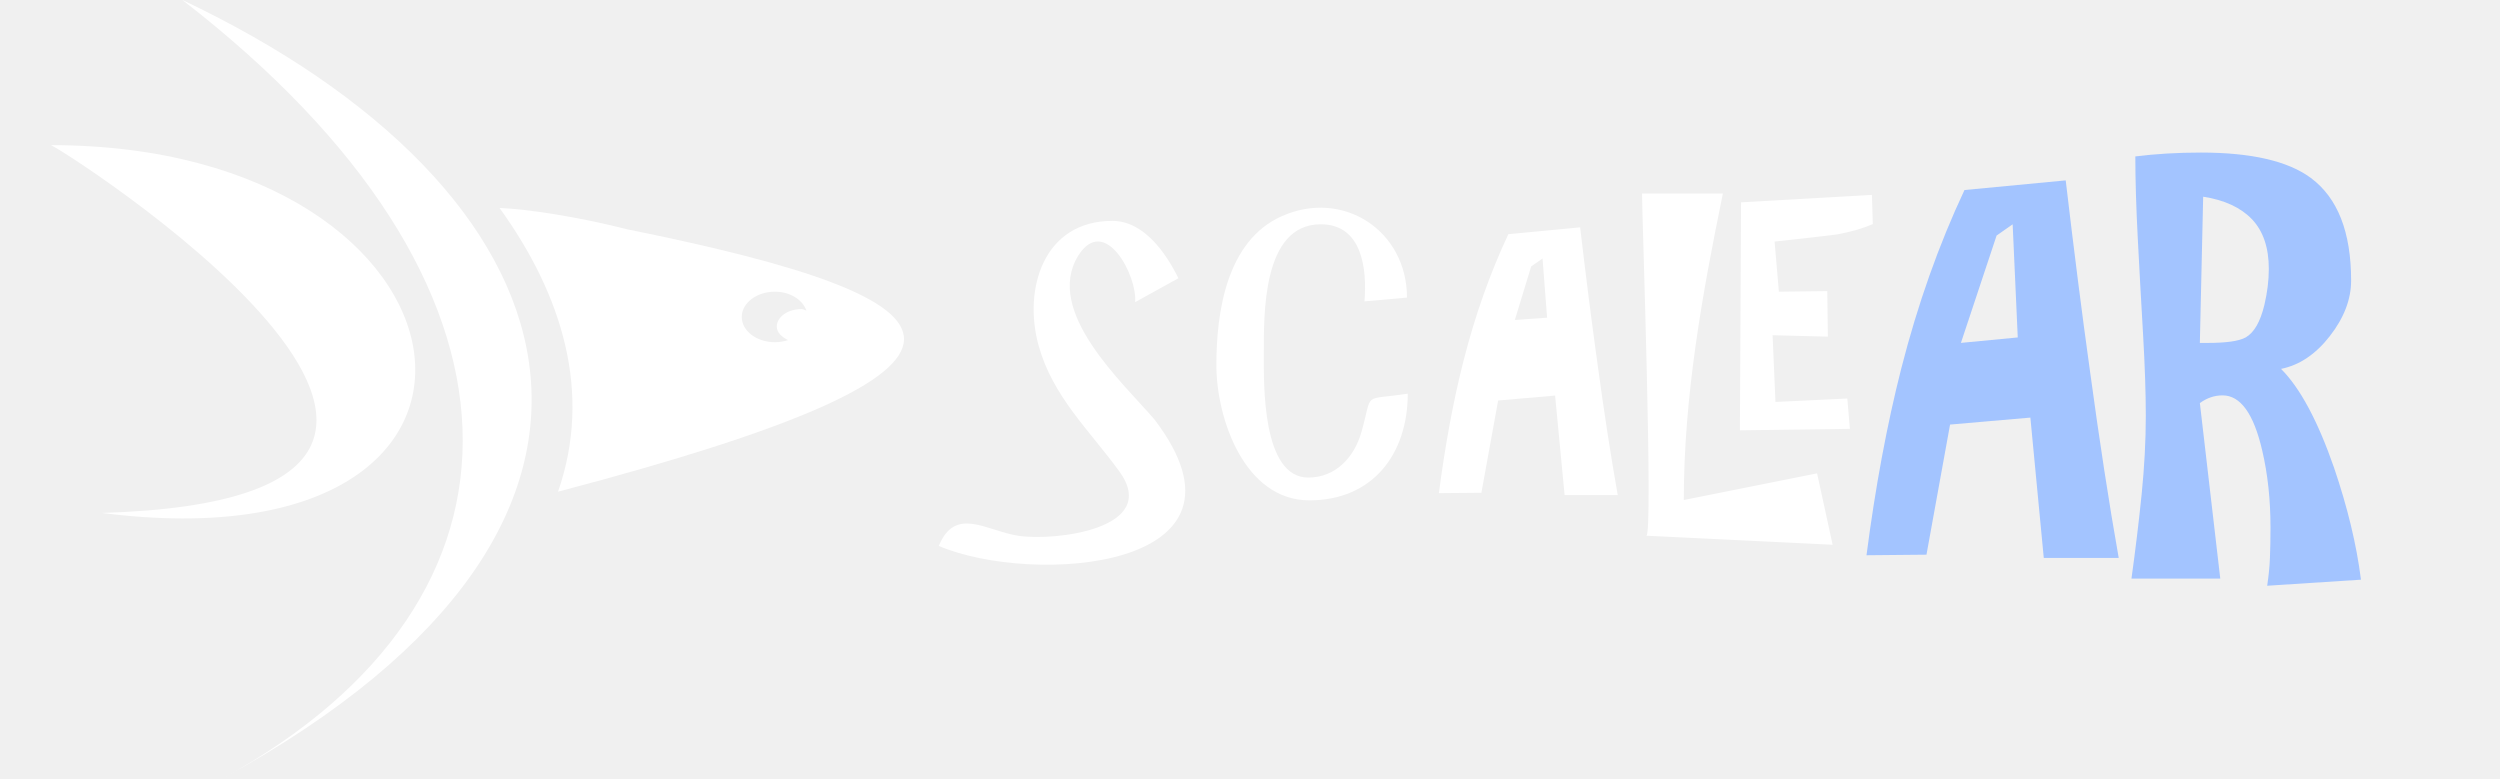
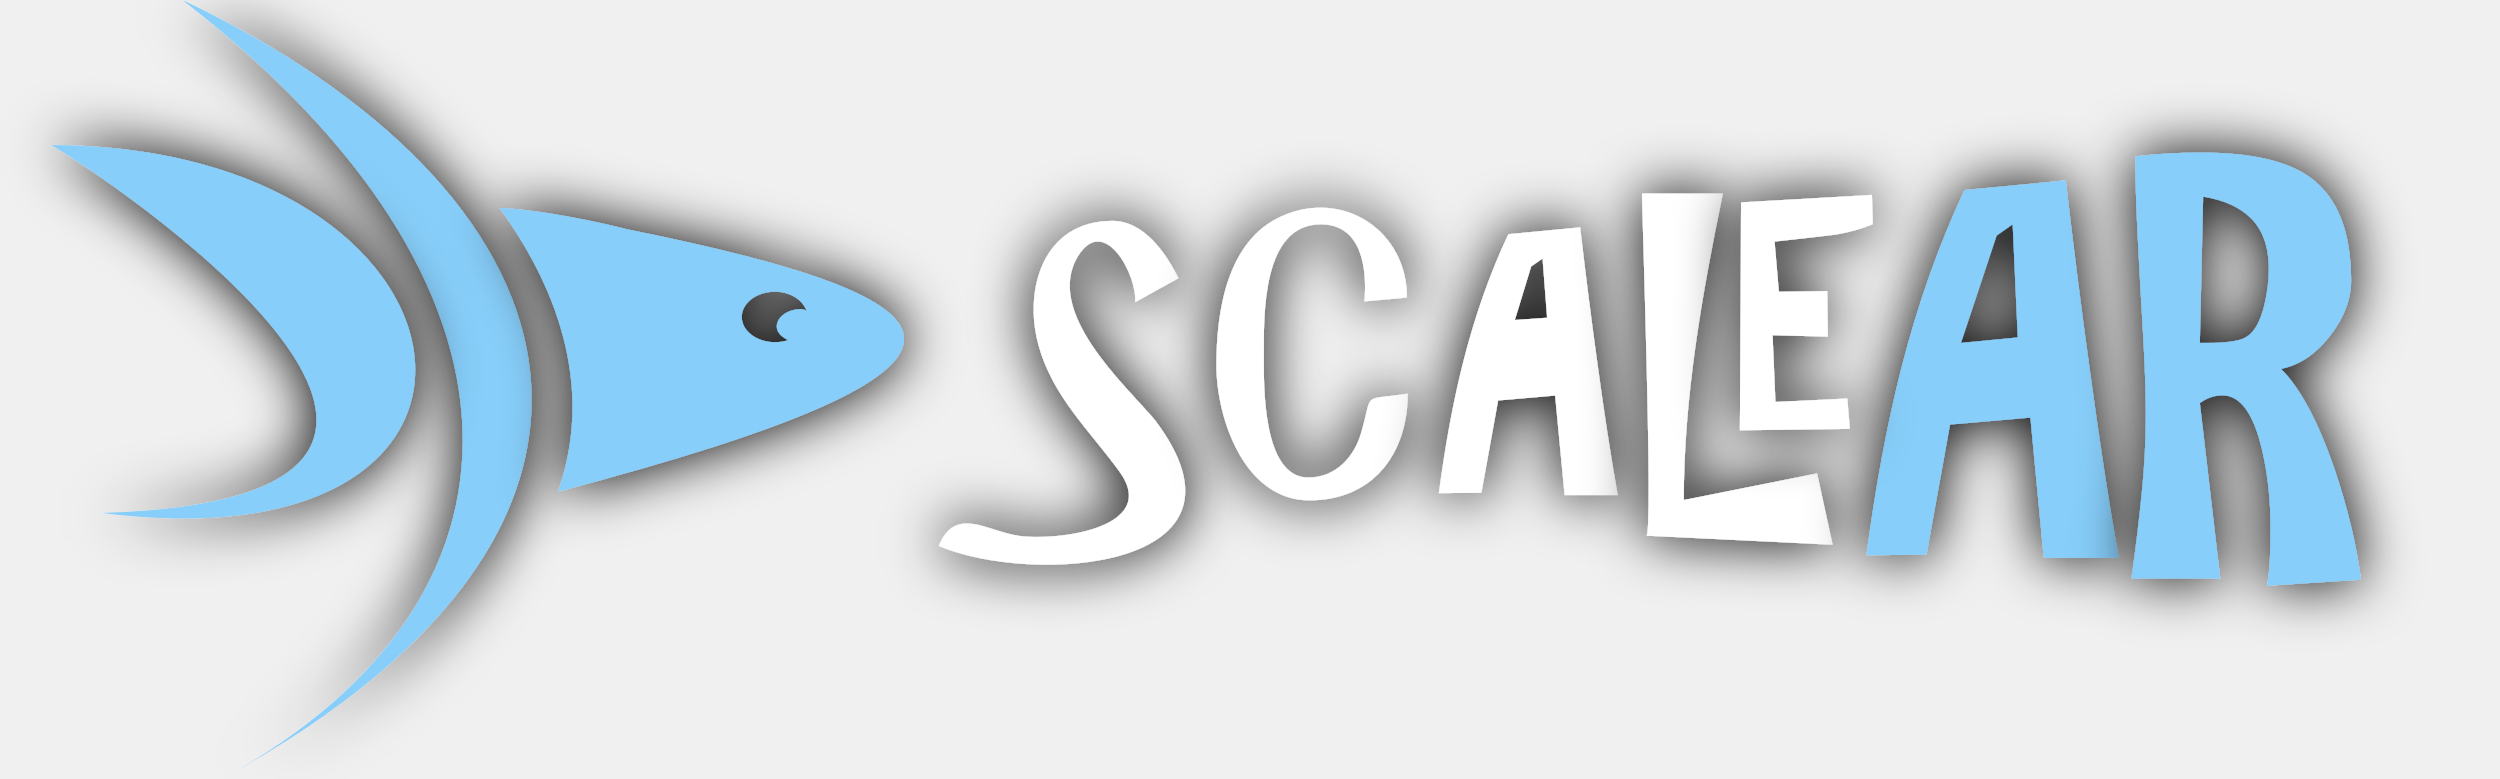
<svg xmlns="http://www.w3.org/2000/svg" version="1.1" id="Layer_1" x="0px" y="0px" width="171.833px" height="53.489px" viewBox="0 2.505 171.833 53.489" enable-background="new 0 2.505 171.833 53.489" xml:space="preserve">
-   <g>
-     <path fill="#FFFFFF" d="M76.454,17.687c2.173,0,3.697,2.227,4.542,3.942c-0.992,0.548-1.984,1.096-2.976,1.644   c0.168-1.807-2.093-6.094-3.916-3.185c-2.352,3.835,3.092,8.731,5.247,11.25c7.904,10.37-8.426,11.432-14.825,8.69   c1.14-2.766,3.277-1.03,5.475-0.696c2.509,0.381,9.807-0.481,6.929-4.433c-2.072-2.845-4.575-5.141-5.546-8.651   C70.319,22.402,71.704,17.687,76.454,17.687C77.393,17.687,74.975,17.687,76.454,17.687z" />
-     <path fill="#FFFFFF" d="M83.605,27.604c0-3.643,0.701-8.541,4.48-10.233c4.232-1.896,8.622,0.989,8.622,5.587   c-0.975,0.087-1.949,0.174-2.924,0.261c0.186-2.21-0.148-5.298-3.002-5.298c-4.054,0-3.914,6.287-3.914,9.005   c0,1.937-0.133,8.404,3.053,8.404c1.883,0,3.163-1.395,3.654-3.125c0.813-2.862-0.011-2.146,3.186-2.643   c0,4.153-2.416,7.334-6.76,7.334C85.539,36.896,83.605,31.277,83.605,27.604C83.605,24.611,83.605,29.761,83.605,27.604z" />
-     <path fill="#FFFFFF" d="M101.821,36.375L98.899,36.4c0.436-3.341,1-6.376,1.696-9.108c0.8-3.132,1.827-6.029,3.079-8.692   l4.934-0.469c0.4,3.41,0.792,6.49,1.174,9.238c0.469,3.462,0.94,6.517,1.41,9.162h-3.652l-0.653-6.838l-3.915,0.339L101.821,36.375   z M104.12,24.498l2.217-0.156l-0.313-4.071l-0.782,0.548L104.12,24.498z" />
-     <path fill="#FFFFFF" d="M124.894,35.042c0.356,1.636,0.713,3.271,1.069,4.906c-4.269-0.207-8.536-0.414-12.805-0.621   c0.48,0.023-0.297-22.158-0.297-23.52c1.853,0,3.706,0,5.559,0c-1.426,6.927-2.687,13.967-2.687,21.063   C118.788,36.261,121.84,35.652,124.894,35.042L124.894,35.042z" />
-     <path fill="#A3C4FF" d="M132.413,40.63l-4.123,0.039c0.613-4.711,1.412-8.994,2.393-12.846c1.129-4.417,2.578-8.502,4.342-12.257   l6.958-0.663c0.565,4.811,1.118,9.153,1.657,13.028c0.662,4.885,1.324,9.191,1.986,12.921h-5.151l-0.921-9.644l-5.52,0.479   L132.413,40.63z M134.781,26.073l3.906-0.375l-0.351-7.776l-1.104,0.773L134.781,26.073z" />
-     <path fill="#A3C4FF" d="M162.277,42.349l-6.446,0.416c0.102-0.684,0.166-1.314,0.188-1.896c0.024-0.584,0.04-1.275,0.04-2.086   c0-1.923-0.189-3.693-0.569-5.31c-0.583-2.528-1.491-3.793-2.729-3.793c-0.557,0-1.076,0.179-1.557,0.531l1.402,12.062h-6.104   c0.277-1.998,0.512-3.932,0.701-5.803c0.188-1.872,0.285-3.668,0.285-5.387c0-1.565-0.064-3.438-0.189-5.614   c-0.127-2.174-0.248-4.354-0.361-6.541c-0.114-2.187-0.17-4.08-0.17-5.671c1.391-0.176,2.896-0.266,4.512-0.266   c3.465,0,5.98,0.583,7.551,1.744c1.844,1.367,2.769,3.718,2.769,7.055c0,1.289-0.487,2.561-1.461,3.813   c-0.972,1.251-2.093,2.003-3.356,2.257c1.314,1.315,2.527,3.578,3.643,6.79C161.354,37.378,161.975,39.946,162.277,42.349z    M151.431,16.025l-0.228,10.05h0.53c1.291,0,2.162-0.124,2.617-0.377c0.583-0.33,1.01-1.076,1.289-2.239   c0.202-0.859,0.304-1.682,0.304-2.466c0-1.466-0.386-2.603-1.154-3.414C154.016,16.771,152.897,16.251,151.431,16.025z" />
-   </g>
-   <g>
-     <path fill="#FFFFFF" d="M12.536,2.505C37.753,22,37.729,43.723,15.333,55.994C47.92,38.14,39.733,15.386,12.536,2.505z" />
-   </g>
-   <path fill="#FFFFFF" d="M3.479,12.481c30.489,0,34.912,29.296,3.529,25.281C42.246,36.703,3.22,12.038,3.479,12.481  C6.08,12.481,3.479,12.481,3.479,12.481z" />
-   <path fill="#FFFFFF" d="M43.111,18.267c-3.452-0.877-6.874-1.39-8.777-1.468c4.337,6,6.38,12.729,4.021,19.501  C71.354,27.626,67.183,23.126,43.111,18.267z M55.091,23.748c-0.939,0-1.7,0.538-1.7,1.201c0,0.408,0.335,0.714,0.776,0.932  c-0.279,0.093-0.584,0.145-0.905,0.145c-1.259,0-2.279-0.778-2.279-1.734c0-0.959,1.021-1.738,2.279-1.738  c1.054,0,1.9,0.556,2.166,1.295C55.306,23.828,55.223,23.748,55.091,23.748z" />
-   <g>
-     <path fill="#FFFFFF" d="M119.668,16.413l8.996-0.512l0.06,2.008c-0.708,0.302-1.529,0.538-2.46,0.708   c-0.236,0.04-1.667,0.204-4.291,0.492l0.295,3.445l3.327-0.04l0.04,3.13l-3.799-0.098l0.197,4.586l4.939-0.236l0.177,2.086   l-7.56,0.1L119.668,16.413z" />
-   </g>
+   <defs>
+     <filter id="shadow" x="-1" y="-1" width="300%" height="300%">
+       <feOffset result="offOut" in="SourceAlpha" dx="0" dy="0" />
+       <feGaussianBlur result="blurOut" in="offOut" stdDeviation="2" />
+       <feBlend in="SourceGraphic" in2="blurOut" mode="normal" />
+     </filter>
+   </defs>
+   <path filter="url(#shadow)" fill="#FFFFFF" d="M76.454,17.687c2.173,0,3.697,2.227,4.542,3.942c-0.992,0.548-1.984,1.096-2.976,1.644   c0.168-1.807-2.093-6.094-3.916-3.185c-2.352,3.835,3.092,8.731,5.247,11.25c7.904,10.37-8.426,11.432-14.825,8.69   c1.14-2.766,3.277-1.03,5.475-0.696c2.509,0.381,9.807-0.481,6.929-4.433c-2.072-2.845-4.575-5.141-5.546-8.651   C70.319,22.402,71.704,17.687,76.454,17.687C77.393,17.687,74.975,17.687,76.454,17.687z" />
+   <path filter="url(#shadow)" fill="#FFFFFF" d="M83.605,27.604c0-3.643,0.701-8.541,4.48-10.233c4.232-1.896,8.622,0.989,8.622,5.587   c-0.975,0.087-1.949,0.174-2.924,0.261c0.186-2.21-0.148-5.298-3.002-5.298c-4.054,0-3.914,6.287-3.914,9.005   c0,1.937-0.133,8.404,3.053,8.404c1.883,0,3.163-1.395,3.654-3.125c0.813-2.862-0.011-2.146,3.186-2.643   c0,4.153-2.416,7.334-6.76,7.334C85.539,36.896,83.605,31.277,83.605,27.604C83.605,24.611,83.605,29.761,83.605,27.604z" />
+   <path filter="url(#shadow)" fill="#FFFFFF" d="M101.821,36.375L98.899,36.4c0.436-3.341,1-6.376,1.696-9.108c0.8-3.132,1.827-6.029,3.079-8.692   l4.934-0.469c0.4,3.41,0.792,6.49,1.174,9.238c0.469,3.462,0.94,6.517,1.41,9.162h-3.652l-0.653-6.838l-3.915,0.339L101.821,36.375   z M104.12,24.498l2.217-0.156l-0.313-4.071l-0.782,0.548L104.12,24.498z" />
+   <path filter="url(#shadow)" fill="#FFFFFF" d="M124.894,35.042c0.356,1.636,0.713,3.271,1.069,4.906c-4.269-0.207-8.536-0.414-12.805-0.621   c0.48,0.023-0.297-22.158-0.297-23.52c1.853,0,3.706,0,5.559,0c-1.426,6.927-2.687,13.967-2.687,21.063   C118.788,36.261,121.84,35.652,124.894,35.042L124.894,35.042z" />
+   <path filter="url(#shadow)" fill="#87CEFA" d="M132.413,40.63l-4.123,0.039c0.613-4.711,1.412-8.994,2.393-12.846c1.129-4.417,2.578-8.502,4.342-12.257   l6.958-0.663c0.565,4.811,1.118,9.153,1.657,13.028c0.662,4.885,1.324,9.191,1.986,12.921h-5.151l-0.921-9.644l-5.52,0.479   L132.413,40.63z M134.781,26.073l3.906-0.375l-0.351-7.776l-1.104,0.773L134.781,26.073z" />
+   <path filter="url(#shadow)" fill="#87CEFA" d="M162.277,42.349l-6.446,0.416c0.102-0.684,0.166-1.314,0.188-1.896c0.024-0.584,0.04-1.275,0.04-2.086   c0-1.923-0.189-3.693-0.569-5.31c-0.583-2.528-1.491-3.793-2.729-3.793c-0.557,0-1.076,0.179-1.557,0.531l1.402,12.062h-6.104   c0.277-1.998,0.512-3.932,0.701-5.803c0.188-1.872,0.285-3.668,0.285-5.387c0-1.565-0.064-3.438-0.189-5.614   c-0.127-2.174-0.248-4.354-0.361-6.541c-0.114-2.187-0.17-4.08-0.17-5.671c1.391-0.176,2.896-0.266,4.512-0.266   c3.465,0,5.98,0.583,7.551,1.744c1.844,1.367,2.769,3.718,2.769,7.055c0,1.289-0.487,2.561-1.461,3.813   c-0.972,1.251-2.093,2.003-3.356,2.257c1.314,1.315,2.527,3.578,3.643,6.79C161.354,37.378,161.975,39.946,162.277,42.349z    M151.431,16.025l-0.228,10.05h0.53c1.291,0,2.162-0.124,2.617-0.377c0.583-0.33,1.01-1.076,1.289-2.239   c0.202-0.859,0.304-1.682,0.304-2.466c0-1.466-0.386-2.603-1.154-3.414C154.016,16.771,152.897,16.251,151.431,16.025z" />
+   <path filter="url(#shadow)" fill="#87CEFA" d="M12.536,2.505C37.753,22,37.729,43.723,15.333,55.994C47.92,38.14,39.733,15.386,12.536,2.505z" />
+   <path filter="url(#shadow)" fill="#87CEFA" d="M3.479,12.481c30.489,0,34.912,29.296,3.529,25.281C42.246,36.703,3.22,12.038,3.479,12.481  C6.08,12.481,3.479,12.481,3.479,12.481z" />
+   <path filter="url(#shadow)" fill="#87CEFA" d="M43.111,18.267c-3.452-0.877-6.874-1.39-8.777-1.468c4.337,6,6.38,12.729,4.021,19.501  C71.354,27.626,67.183,23.126,43.111,18.267z M55.091,23.748c-0.939,0-1.7,0.538-1.7,1.201c0,0.408,0.335,0.714,0.776,0.932  c-0.279,0.093-0.584,0.145-0.905,0.145c-1.259,0-2.279-0.778-2.279-1.734c0-0.959,1.021-1.738,2.279-1.738  c1.054,0,1.9,0.556,2.166,1.295C55.306,23.828,55.223,23.748,55.091,23.748z" />
+   <path filter="url(#shadow)" fill="#FFFFFF" d="M119.668,16.413l8.996-0.512l0.06,2.008c-0.708,0.302-1.529,0.538-2.46,0.708   c-0.236,0.04-1.667,0.204-4.291,0.492l0.295,3.445l3.327-0.04l0.04,3.13l-3.799-0.098l0.197,4.586l4.939-0.236l0.177,2.086   l-7.56,0.1L119.668,16.413z" />
</svg>
